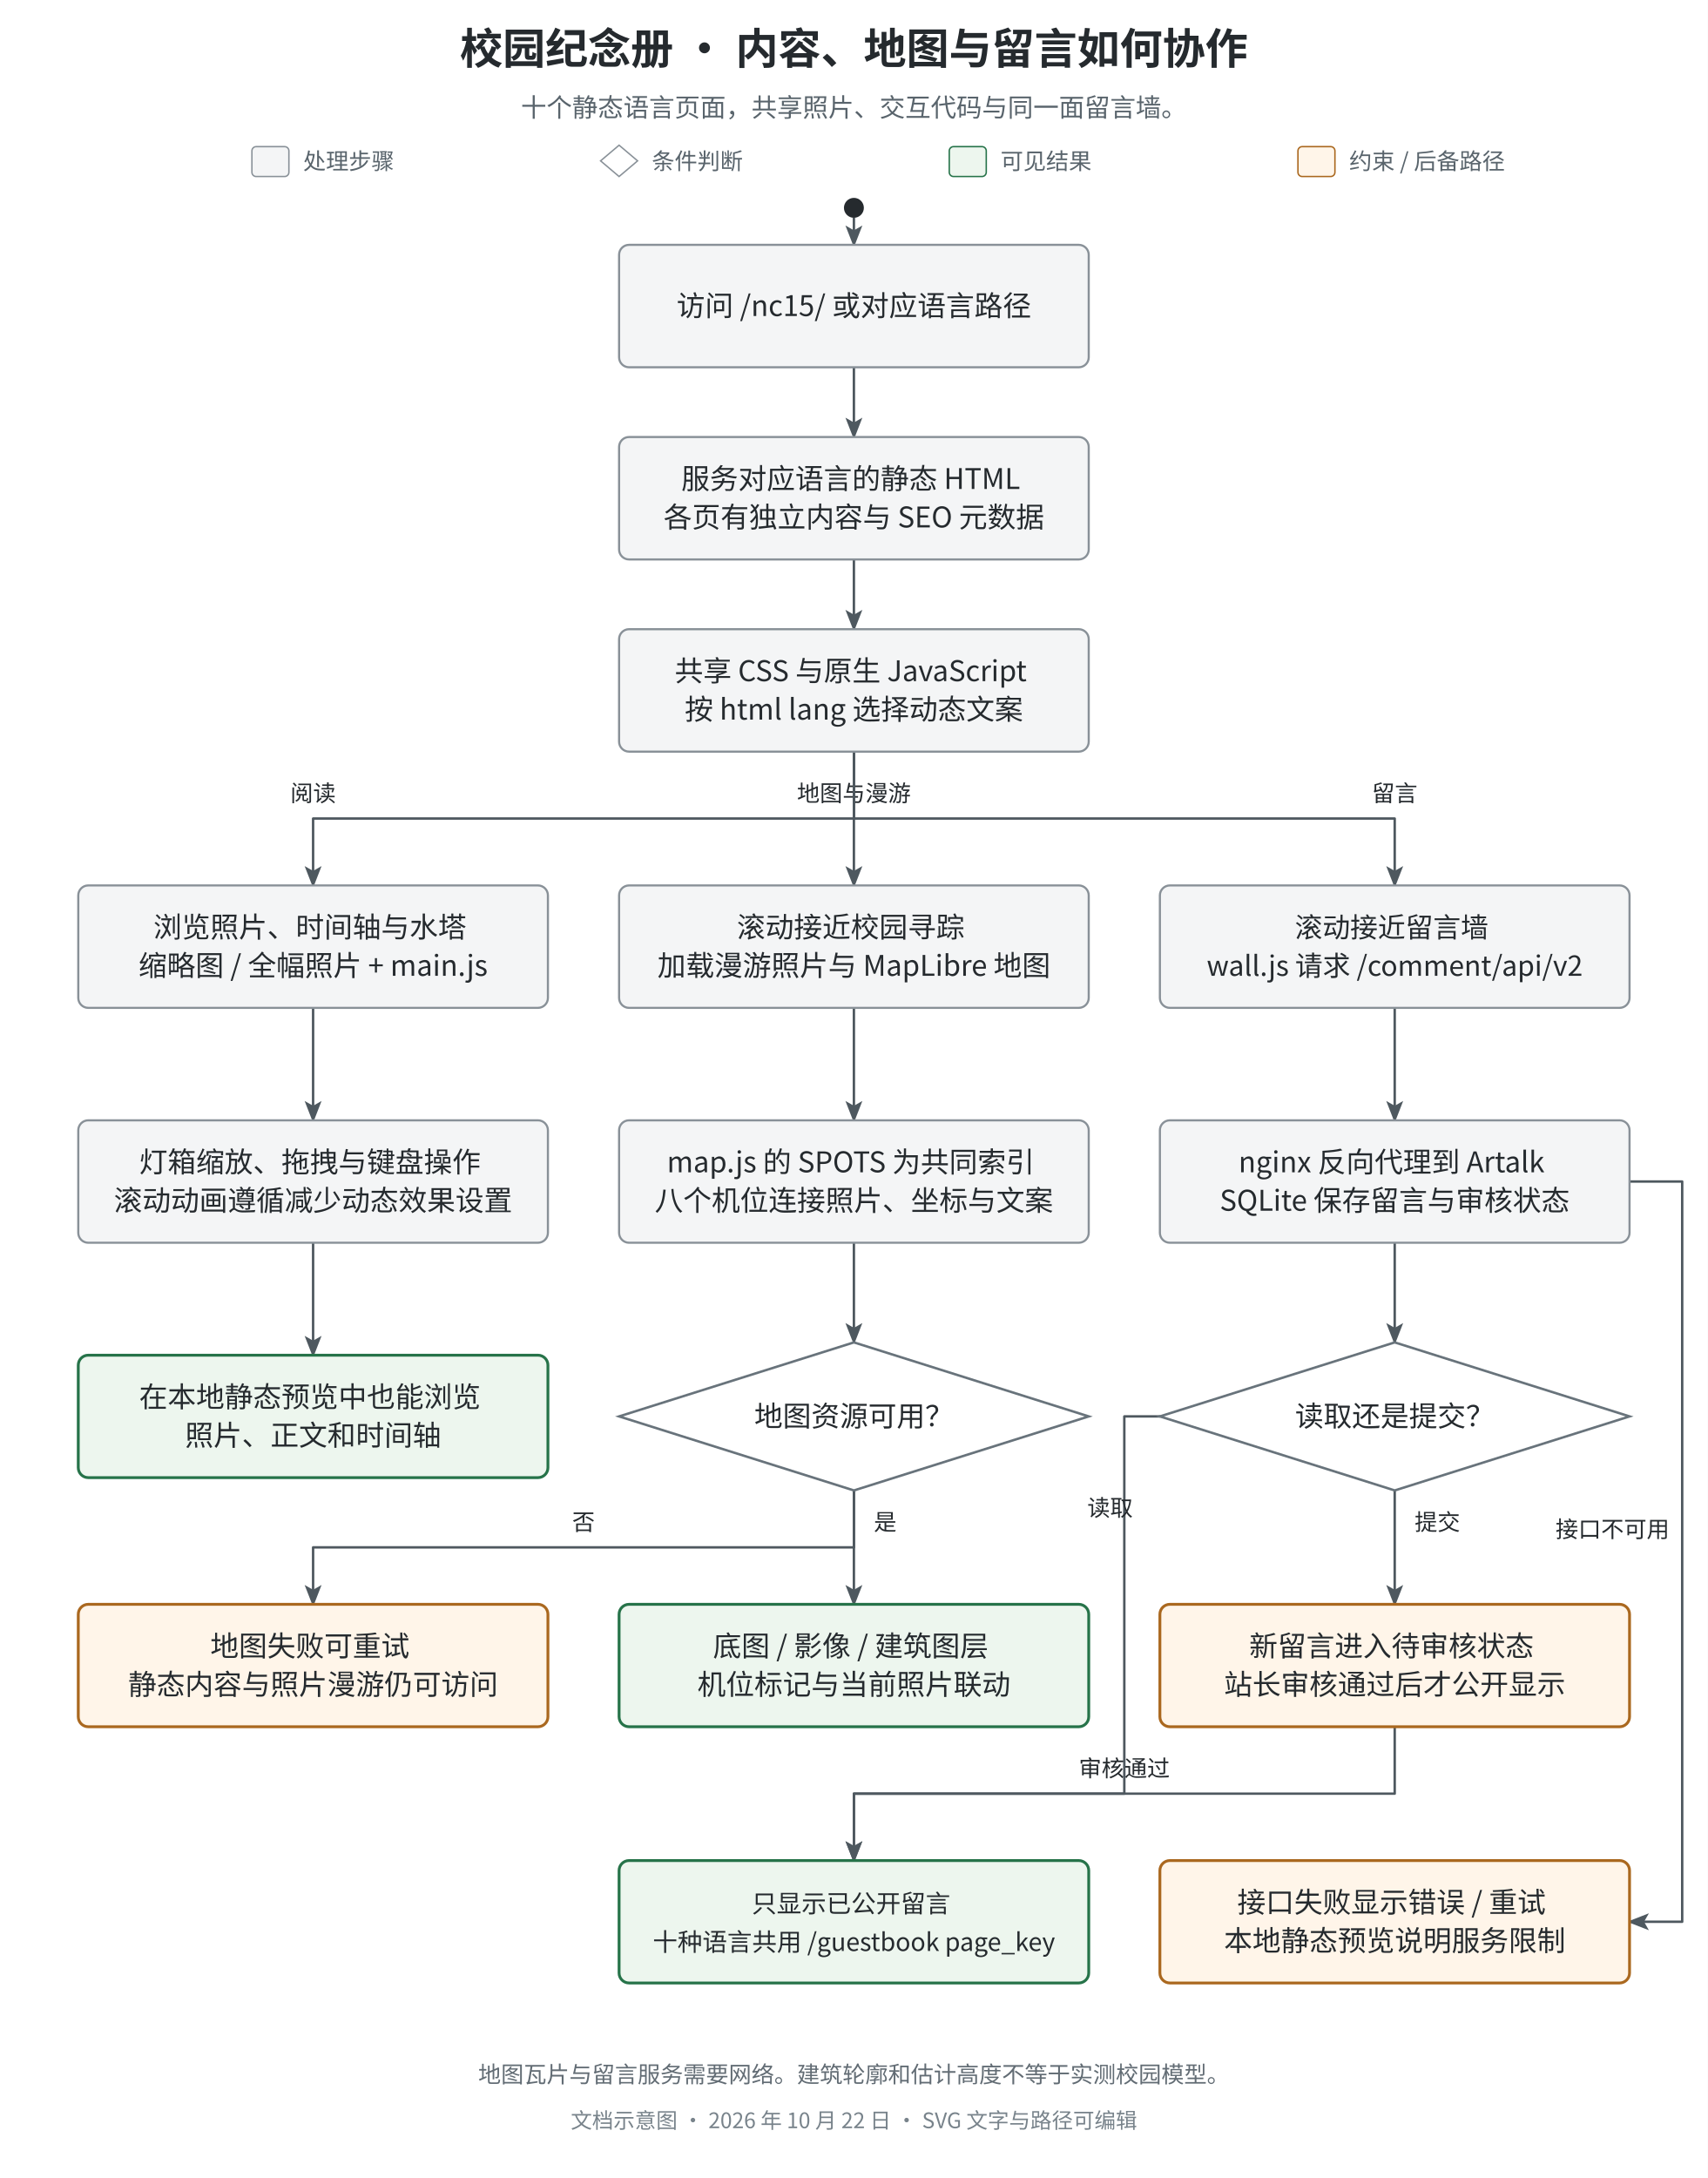
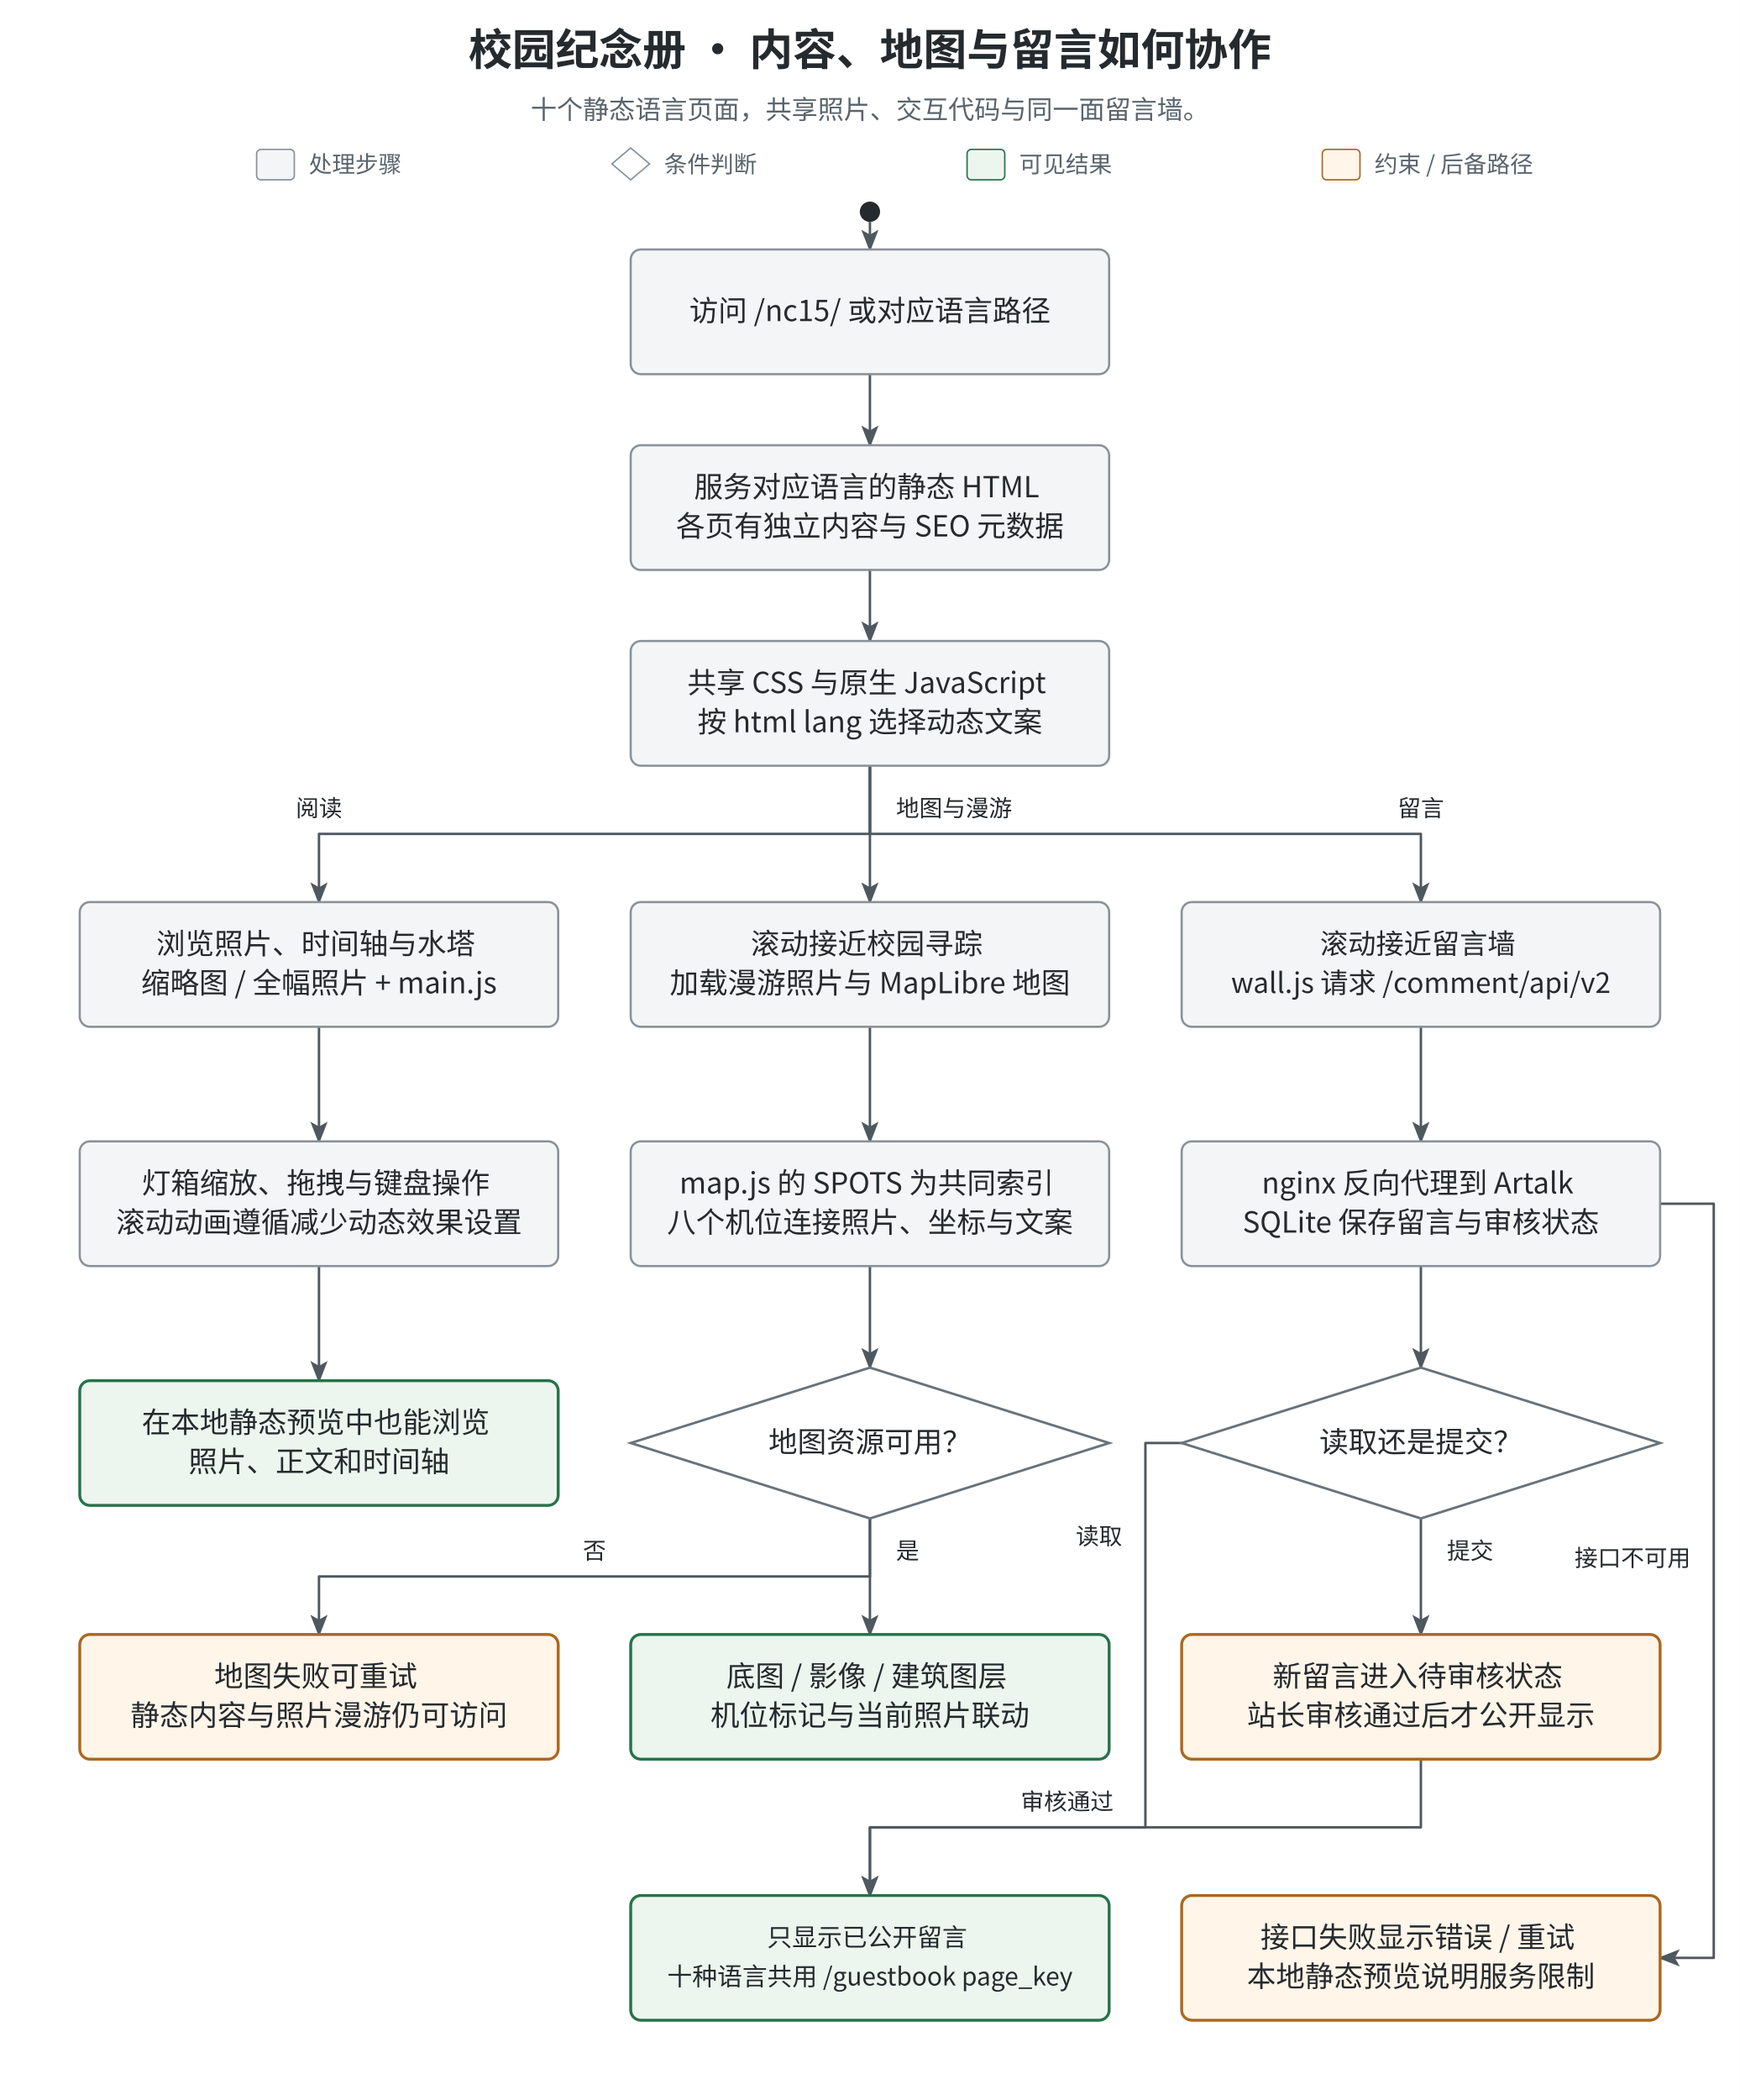
- <svg xmlns="http://www.w3.org/2000/svg" width="1200" height="1530" viewBox="0 0 1200 1530" role="img" aria-labelledby="title description" xml:lang="zh">
+ <svg xmlns="http://www.w3.org/2000/svg" width="1200" height="1448" viewBox="0 0 1200 1448" role="img" aria-labelledby="title description" xml:lang="zh">
  <defs>
    <marker id="arrow" markerWidth="9" markerHeight="7" refX="8" refY="3.5" orient="auto">
      <path d="M 0 0 L 9 3.5 L 0 7 L 2 3.5 Z" fill="#4e585f" />
    </marker>
  </defs>
-   <rect width="1200" height="1530" fill="#ffffff" />
+   <rect width="1200" height="1448" fill="#ffffff" />
  <g font-family="Segoe UI, Microsoft YaHei, Noto Sans CJK SC, Arial, sans-serif">
-     <path d="M 600 258 V 282.5 H 600 V 307" fill="none" stroke="#4e585f" stroke-width="1.7" stroke-linecap="round" stroke-linejoin="round" marker-end="url(#arrow)" />
-     <path d="M 600 393 V 417.5 H 600 V 442" fill="none" stroke="#4e585f" stroke-width="1.7" stroke-linecap="round" stroke-linejoin="round" marker-end="url(#arrow)" />
-     <path d="M 600 528 V 575 H 220 V 622" fill="none" stroke="#4e585f" stroke-width="1.7" stroke-linecap="round" stroke-linejoin="round" marker-end="url(#arrow)" />
-     <text x="220" y="563" text-anchor="middle" font-size="16" font-weight="400" fill="#252a2e">
+     <path data-edge="entry-html" d="M 600 258 V 282.5 H 600 V 307" fill="none" stroke="#4e585f" stroke-width="1.7" stroke-linecap="round" stroke-linejoin="round" marker-end="url(#arrow)" />
+     <path data-edge="html-shared" d="M 600 393 V 417.5 H 600 V 442" fill="none" stroke="#4e585f" stroke-width="1.7" stroke-linecap="round" stroke-linejoin="round" marker-end="url(#arrow)" />
+     <path data-edge="shared-photos" d="M 600 528 V 575 H 220 V 622" fill="none" stroke="#4e585f" stroke-width="1.7" stroke-linecap="round" stroke-linejoin="round" marker-end="url(#arrow)" />
+     <path data-edge="shared-tour" d="M 600 528 V 575 H 600 V 622" fill="none" stroke="#4e585f" stroke-width="1.7" stroke-linecap="round" stroke-linejoin="round" marker-end="url(#arrow)" />
+     <path data-edge="shared-wall" d="M 600 528 V 575 H 980 V 622" fill="none" stroke="#4e585f" stroke-width="1.7" stroke-linecap="round" stroke-linejoin="round" marker-end="url(#arrow)" />
+     <path data-edge="photos-lightbox" d="M 220 708 V 747.5 H 220 V 787" fill="none" stroke="#4e585f" stroke-width="1.7" stroke-linecap="round" stroke-linejoin="round" marker-end="url(#arrow)" />
+     <path data-edge="lightbox-photoresult" d="M 220 873 V 912.5 H 220 V 952" fill="none" stroke="#4e585f" stroke-width="1.7" stroke-linecap="round" stroke-linejoin="round" marker-end="url(#arrow)" />
+     <path data-edge="tour-spots" d="M 600 708 V 747.5 H 600 V 787" fill="none" stroke="#4e585f" stroke-width="1.7" stroke-linecap="round" stroke-linejoin="round" marker-end="url(#arrow)" />
+     <path data-edge="spots-mapok" d="M 600 873 V 908 H 600 V 943" fill="none" stroke="#4e585f" stroke-width="1.7" stroke-linecap="round" stroke-linejoin="round" marker-end="url(#arrow)" />
+     <path data-edge="mapok-mapresult" d="M 600 1047 V 1087 H 600 V 1127" fill="none" stroke="#4e585f" stroke-width="1.7" stroke-linecap="round" stroke-linejoin="round" marker-end="url(#arrow)" />
+     <path data-edge="mapok-mapfallback" d="M 600 1047 V 1087 H 220 V 1127" fill="none" stroke="#4e585f" stroke-width="1.7" stroke-linecap="round" stroke-linejoin="round" marker-end="url(#arrow)" />
+     <path data-edge="wall-artalk" d="M 980 708 V 747.5 H 980 V 787" fill="none" stroke="#4e585f" stroke-width="1.7" stroke-linecap="round" stroke-linejoin="round" marker-end="url(#arrow)" />
+     <path data-edge="artalk-action" d="M 980 873 V 908 H 980 V 943" fill="none" stroke="#4e585f" stroke-width="1.7" stroke-linecap="round" stroke-linejoin="round" marker-end="url(#arrow)" />
+     <path data-edge="action-moderate" d="M 980 1047 V 1087 H 980 V 1127" fill="none" stroke="#4e585f" stroke-width="1.7" stroke-linecap="round" stroke-linejoin="round" marker-end="url(#arrow)" />
+     <path data-edge="action-readwall" d="M 815 995 H 790 V 1260 H 600 V 1307" fill="none" stroke="#4e585f" stroke-width="1.7" stroke-linecap="round" stroke-linejoin="round" marker-end="url(#arrow)" />
+     <path data-edge="moderate-readwall" d="M 980 1213 V 1260 H 600 V 1307" fill="none" stroke="#4e585f" stroke-width="1.7" stroke-linecap="round" stroke-linejoin="round" marker-end="url(#arrow)" />
+     <path data-edge="artalk-wallfail" d="M 1145 830 H 1182 V 1350 H 1145" fill="none" stroke="#4e585f" stroke-width="1.7" stroke-linecap="round" stroke-linejoin="round" marker-end="url(#arrow)" />
+     <circle cx="600" cy="146" r="7" fill="#252a2e" />
+     <path d="M 600 153 V 172" stroke="#4e585f" stroke-width="1.7" marker-end="url(#arrow)" />
+     <g data-node="entry" data-kind="process" data-cx="600" data-cy="215" data-half-height="43">
+       <rect x="435" y="172" width="330" height="86" rx="7" fill="#f4f5f6" stroke="#899198" stroke-width="1.5" />
+       <text data-node-label="entry" x="600" y="221.4" text-anchor="middle" font-size="20" font-weight="400" fill="#252a2e">
+         <tspan x="600" dy="0">访问 /nc15/ 或对应语言路径</tspan>
+       </text>
+     </g>
+     <g data-node="html" data-kind="process" data-cx="600" data-cy="350" data-half-height="43">
+       <rect x="435" y="307" width="330" height="86" rx="7" fill="#f4f5f6" stroke="#899198" stroke-width="1.5" />
+       <text data-node-label="html" x="600" y="342.9" text-anchor="middle" font-size="20" font-weight="400" fill="#252a2e">
+         <tspan x="600" dy="0">服务对应语言的静态 HTML</tspan>
+         <tspan x="600" dy="27">各页有独立内容与 SEO 元数据</tspan>
+       </text>
+     </g>
+     <g data-node="shared" data-kind="process" data-cx="600" data-cy="485" data-half-height="43">
+       <rect x="435" y="442" width="330" height="86" rx="7" fill="#f4f5f6" stroke="#899198" stroke-width="1.5" />
+       <text data-node-label="shared" x="600" y="477.9" text-anchor="middle" font-size="20" font-weight="400" fill="#252a2e">
+         <tspan x="600" dy="0">共享 CSS 与原生 JavaScript</tspan>
+         <tspan x="600" dy="27">按 html lang 选择动态文案</tspan>
+       </text>
+     </g>
+     <g data-node="photos" data-kind="process" data-cx="220" data-cy="665" data-half-height="43">
+       <rect x="55" y="622" width="330" height="86" rx="7" fill="#f4f5f6" stroke="#899198" stroke-width="1.5" />
+       <text data-node-label="photos" x="220" y="657.9" text-anchor="middle" font-size="20" font-weight="400" fill="#252a2e">
+         <tspan x="220" dy="0">浏览照片、时间轴与水塔</tspan>
+         <tspan x="220" dy="27">缩略图 / 全幅照片 + main.js</tspan>
+       </text>
+     </g>
+     <g data-node="tour" data-kind="process" data-cx="600" data-cy="665" data-half-height="43">
+       <rect x="435" y="622" width="330" height="86" rx="7" fill="#f4f5f6" stroke="#899198" stroke-width="1.5" />
+       <text data-node-label="tour" x="600" y="657.9" text-anchor="middle" font-size="20" font-weight="400" fill="#252a2e">
+         <tspan x="600" dy="0">滚动接近校园寻踪</tspan>
+         <tspan x="600" dy="27">加载漫游照片与 MapLibre 地图</tspan>
+       </text>
+     </g>
+     <g data-node="wall" data-kind="process" data-cx="980" data-cy="665" data-half-height="43">
+       <rect x="815" y="622" width="330" height="86" rx="7" fill="#f4f5f6" stroke="#899198" stroke-width="1.5" />
+       <text data-node-label="wall" x="980" y="657.66" text-anchor="middle" font-size="19.25" font-weight="400" fill="#252a2e">
+         <tspan x="980" dy="0">滚动接近留言墙</tspan>
+         <tspan x="980" dy="27">wall.js 请求 /comment/api/v2</tspan>
+       </text>
+     </g>
+     <g data-node="lightbox" data-kind="process" data-cx="220" data-cy="830" data-half-height="43">
+       <rect x="55" y="787" width="330" height="86" rx="7" fill="#f4f5f6" stroke="#899198" stroke-width="1.5" />
+       <text data-node-label="lightbox" x="220" y="822.9" text-anchor="middle" font-size="20" font-weight="400" fill="#252a2e">
+         <tspan x="220" dy="0">灯箱缩放、拖拽与键盘操作</tspan>
+         <tspan x="220" dy="27">滚动动画遵循减少动态效果设置</tspan>
+       </text>
+     </g>
+     <g data-node="spots" data-kind="process" data-cx="600" data-cy="830" data-half-height="43">
+       <rect x="435" y="787" width="330" height="86" rx="7" fill="#f4f5f6" stroke="#899198" stroke-width="1.5" />
+       <text data-node-label="spots" x="600" y="822.9" text-anchor="middle" font-size="20" font-weight="400" fill="#252a2e">
+         <tspan x="600" dy="0">map.js 的 SPOTS 为共同索引</tspan>
+         <tspan x="600" dy="27">八个机位连接照片、坐标与文案</tspan>
+       </text>
+     </g>
+     <g data-node="artalk" data-kind="process" data-cx="980" data-cy="830" data-half-height="43">
+       <rect x="815" y="787" width="330" height="86" rx="7" fill="#f4f5f6" stroke="#899198" stroke-width="1.5" />
+       <text data-node-label="artalk" x="980" y="822.9" text-anchor="middle" font-size="20" font-weight="400" fill="#252a2e">
+         <tspan x="980" dy="0">nginx 反向代理到 Artalk</tspan>
+         <tspan x="980" dy="27">SQLite 保存留言与审核状态</tspan>
+       </text>
+     </g>
+     <g data-node="photoresult" data-kind="result" data-cx="220" data-cy="995" data-half-height="43">
+       <rect x="55" y="952" width="330" height="86" rx="7" fill="#edf6ee" stroke="#267349" stroke-width="2" />
+       <text data-node-label="photoresult" x="220" y="987.9" text-anchor="middle" font-size="20" font-weight="400" fill="#252a2e">
+         <tspan x="220" dy="0">在本地静态预览中也能浏览</tspan>
+         <tspan x="220" dy="27">照片、正文和时间轴</tspan>
+       </text>
+     </g>
+     <g data-node="mapok" data-kind="decision" data-cx="600" data-cy="995" data-half-height="52">
+       <path d="M 600 943 L 765 995 L 600 1047 L 435 995 Z" fill="#ffffff" stroke="#68737b" stroke-width="1.7" />
+       <text data-node-label="mapok" x="600" y="1001.4" text-anchor="middle" font-size="20" font-weight="500" fill="#252a2e">
+         <tspan x="600" dy="0">地图资源可用？</tspan>
+       </text>
+     </g>
+     <g data-node="action" data-kind="decision" data-cx="980" data-cy="995" data-half-height="52">
+       <path d="M 980 943 L 1145 995 L 980 1047 L 815 995 Z" fill="#ffffff" stroke="#68737b" stroke-width="1.7" />
+       <text data-node-label="action" x="980" y="1001.4" text-anchor="middle" font-size="20" font-weight="500" fill="#252a2e">
+         <tspan x="980" dy="0">读取还是提交？</tspan>
+       </text>
+     </g>
+     <g data-node="mapfallback" data-kind="guard" data-cx="220" data-cy="1170" data-half-height="43">
+       <rect x="55" y="1127" width="330" height="86" rx="7" fill="#fff5e9" stroke="#aa681f" stroke-width="2" />
+       <text data-node-label="mapfallback" x="220" y="1162.9" text-anchor="middle" font-size="20" font-weight="400" fill="#252a2e">
+         <tspan x="220" dy="0">地图失败可重试</tspan>
+         <tspan x="220" dy="27">静态内容与照片漫游仍可访问</tspan>
+       </text>
+     </g>
+     <g data-node="mapresult" data-kind="result" data-cx="600" data-cy="1170" data-half-height="43">
+       <rect x="435" y="1127" width="330" height="86" rx="7" fill="#edf6ee" stroke="#267349" stroke-width="2" />
+       <text data-node-label="mapresult" x="600" y="1162.9" text-anchor="middle" font-size="20" font-weight="400" fill="#252a2e">
+         <tspan x="600" dy="0">底图 / 影像 / 建筑图层</tspan>
+         <tspan x="600" dy="27">机位标记与当前照片联动</tspan>
+       </text>
+     </g>
+     <g data-node="moderate" data-kind="guard" data-cx="980" data-cy="1170" data-half-height="43">
+       <rect x="815" y="1127" width="330" height="86" rx="7" fill="#fff5e9" stroke="#aa681f" stroke-width="2" />
+       <text data-node-label="moderate" x="980" y="1162.9" text-anchor="middle" font-size="20" font-weight="400" fill="#252a2e">
+         <tspan x="980" dy="0">新留言进入待审核状态</tspan>
+         <tspan x="980" dy="27">站长审核通过后才公开显示</tspan>
+       </text>
+     </g>
+     <g data-node="readwall" data-kind="result" data-cx="600" data-cy="1350" data-half-height="43">
+       <rect x="435" y="1307" width="330" height="86" rx="7" fill="#edf6ee" stroke="#267349" stroke-width="2" />
+       <text data-node-label="readwall" x="600" y="1342.02" text-anchor="middle" font-size="17.25" font-weight="400" fill="#252a2e">
+         <tspan x="600" dy="0">只显示已公开留言</tspan>
+         <tspan x="600" dy="27">十种语言共用 /guestbook page_key</tspan>
+       </text>
+     </g>
+     <g data-node="wallfail" data-kind="guard" data-cx="980" data-cy="1350" data-half-height="43">
+       <rect x="815" y="1307" width="330" height="86" rx="7" fill="#fff5e9" stroke="#aa681f" stroke-width="2" />
+       <text data-node-label="wallfail" x="980" y="1342.9" text-anchor="middle" font-size="20" font-weight="400" fill="#252a2e">
+         <tspan x="980" dy="0">接口失败显示错误 / 重试</tspan>
+         <tspan x="980" dy="27">本地静态预览说明服务限制</tspan>
+       </text>
+     </g>
+     <text data-edge-label="shared-photos" x="220" y="563" text-anchor="middle" font-size="16" font-weight="400" fill="#252a2e">
      <tspan x="220" dy="0">阅读</tspan>
    </text>
-     <path d="M 600 528 V 575 H 600 V 622" fill="none" stroke="#4e585f" stroke-width="1.7" stroke-linecap="round" stroke-linejoin="round" marker-end="url(#arrow)" />
-     <text x="600" y="563" text-anchor="middle" font-size="16" font-weight="400" fill="#252a2e">
-       <tspan x="600" dy="0">地图与漫游</tspan>
+     <text data-edge-label="shared-tour" x="618" y="563" text-anchor="start" font-size="16" font-weight="400" fill="#252a2e">
+       <tspan x="618" dy="0">地图与漫游</tspan>
    </text>
-     <path d="M 600 528 V 575 H 980 V 622" fill="none" stroke="#4e585f" stroke-width="1.7" stroke-linecap="round" stroke-linejoin="round" marker-end="url(#arrow)" />
-     <text x="980" y="563" text-anchor="middle" font-size="16" font-weight="400" fill="#252a2e">
+     <text data-edge-label="shared-wall" x="980" y="563" text-anchor="middle" font-size="16" font-weight="400" fill="#252a2e">
      <tspan x="980" dy="0">留言</tspan>
    </text>
-     <path d="M 220 708 V 747.5 H 220 V 787" fill="none" stroke="#4e585f" stroke-width="1.7" stroke-linecap="round" stroke-linejoin="round" marker-end="url(#arrow)" />
-     <path d="M 220 873 V 912.5 H 220 V 952" fill="none" stroke="#4e585f" stroke-width="1.7" stroke-linecap="round" stroke-linejoin="round" marker-end="url(#arrow)" />
-     <path d="M 600 708 V 747.5 H 600 V 787" fill="none" stroke="#4e585f" stroke-width="1.7" stroke-linecap="round" stroke-linejoin="round" marker-end="url(#arrow)" />
-     <path d="M 600 873 V 908 H 600 V 943" fill="none" stroke="#4e585f" stroke-width="1.7" stroke-linecap="round" stroke-linejoin="round" marker-end="url(#arrow)" />
-     <path d="M 600 1047 V 1087 H 600 V 1127" fill="none" stroke="#4e585f" stroke-width="1.7" stroke-linecap="round" stroke-linejoin="round" marker-end="url(#arrow)" />
-     <text x="614" y="1075" text-anchor="start" font-size="16" font-weight="400" fill="#252a2e">
-       <tspan x="614" dy="0">是</tspan>
+     <text data-edge-label="mapok-mapresult" x="618" y="1075" text-anchor="start" font-size="16" font-weight="400" fill="#252a2e">
+       <tspan x="618" dy="0">是</tspan>
    </text>
-     <path d="M 600 1047 V 1087 H 220 V 1127" fill="none" stroke="#4e585f" stroke-width="1.7" stroke-linecap="round" stroke-linejoin="round" marker-end="url(#arrow)" />
-     <text x="410" y="1075" text-anchor="middle" font-size="16" font-weight="400" fill="#252a2e">
+     <text data-edge-label="mapok-mapfallback" x="410" y="1075" text-anchor="middle" font-size="16" font-weight="400" fill="#252a2e">
      <tspan x="410" dy="0">否</tspan>
    </text>
-     <path d="M 980 708 V 747.5 H 980 V 787" fill="none" stroke="#4e585f" stroke-width="1.7" stroke-linecap="round" stroke-linejoin="round" marker-end="url(#arrow)" />
-     <path d="M 980 873 V 908 H 980 V 943" fill="none" stroke="#4e585f" stroke-width="1.7" stroke-linecap="round" stroke-linejoin="round" marker-end="url(#arrow)" />
-     <path d="M 980 1047 V 1087 H 980 V 1127" fill="none" stroke="#4e585f" stroke-width="1.7" stroke-linecap="round" stroke-linejoin="round" marker-end="url(#arrow)" />
-     <text x="994" y="1075" text-anchor="start" font-size="16" font-weight="400" fill="#252a2e">
-       <tspan x="994" dy="0">提交</tspan>
+     <text data-edge-label="action-moderate" x="998" y="1075" text-anchor="start" font-size="16" font-weight="400" fill="#252a2e">
+       <tspan x="998" dy="0">提交</tspan>
    </text>
-     <path d="M 815 995 H 790 V 1260 H 600 V 1307" fill="none" stroke="#4e585f" stroke-width="1.7" stroke-linecap="round" stroke-linejoin="round" marker-end="url(#arrow)" />
-     <text x="780" y="1065" text-anchor="middle" font-size="16" font-weight="400" fill="#252a2e">
-       <tspan x="780" dy="0">读取</tspan>
+     <text data-edge-label="action-readwall" x="774" y="1065" text-anchor="end" font-size="16" font-weight="400" fill="#252a2e">
+       <tspan x="774" dy="0">读取</tspan>
    </text>
-     <path d="M 980 1213 V 1260 H 600 V 1307" fill="none" stroke="#4e585f" stroke-width="1.7" stroke-linecap="round" stroke-linejoin="round" marker-end="url(#arrow)" />
-     <text x="790" y="1248" text-anchor="middle" font-size="16" font-weight="400" fill="#252a2e">
-       <tspan x="790" dy="0">审核通过</tspan>
+     <text data-edge-label="moderate-readwall" x="768" y="1248" text-anchor="end" font-size="16" font-weight="400" fill="#252a2e">
+       <tspan x="768" dy="0">审核通过</tspan>
    </text>
-     <path d="M 1145 830 H 1182 V 1350 H 1145" fill="none" stroke="#4e585f" stroke-width="1.7" stroke-linecap="round" stroke-linejoin="round" marker-end="url(#arrow)" />
-     <text x="1173" y="1080" text-anchor="end" font-size="16" font-weight="400" fill="#252a2e">
-       <tspan x="1173" dy="0">接口不可用</tspan>
-     </text>
-     <circle cx="600" cy="146" r="7" fill="#252a2e" />
-     <path d="M 600 153 V 172" stroke="#4e585f" stroke-width="1.7" marker-end="url(#arrow)" />
-     <rect x="435" y="172" width="330" height="86" rx="7" fill="#f4f5f6" stroke="#899198" stroke-width="1.5" />
-     <text x="600" y="222" text-anchor="middle" font-size="20" font-weight="400" fill="#252a2e">
-       <tspan x="600" dy="0">访问 /nc15/ 或对应语言路径</tspan>
-     </text>
-     <rect x="435" y="307" width="330" height="86" rx="7" fill="#f4f5f6" stroke="#899198" stroke-width="1.5" />
-     <text x="600" y="343.5" text-anchor="middle" font-size="20" font-weight="400" fill="#252a2e">
-       <tspan x="600" dy="0">服务对应语言的静态 HTML</tspan>
-       <tspan x="600" dy="27">各页有独立内容与 SEO 元数据</tspan>
-     </text>
-     <rect x="435" y="442" width="330" height="86" rx="7" fill="#f4f5f6" stroke="#899198" stroke-width="1.5" />
-     <text x="600" y="478.5" text-anchor="middle" font-size="20" font-weight="400" fill="#252a2e">
-       <tspan x="600" dy="0">共享 CSS 与原生 JavaScript</tspan>
-       <tspan x="600" dy="27">按 html lang 选择动态文案</tspan>
-     </text>
-     <rect x="55" y="622" width="330" height="86" rx="7" fill="#f4f5f6" stroke="#899198" stroke-width="1.5" />
-     <text x="220" y="658.5" text-anchor="middle" font-size="20" font-weight="400" fill="#252a2e">
-       <tspan x="220" dy="0">浏览照片、时间轴与水塔</tspan>
-       <tspan x="220" dy="27">缩略图 / 全幅照片 + main.js</tspan>
-     </text>
-     <rect x="435" y="622" width="330" height="86" rx="7" fill="#f4f5f6" stroke="#899198" stroke-width="1.5" />
-     <text x="600" y="658.5" text-anchor="middle" font-size="20" font-weight="400" fill="#252a2e">
-       <tspan x="600" dy="0">滚动接近校园寻踪</tspan>
-       <tspan x="600" dy="27">加载漫游照片与 MapLibre 地图</tspan>
-     </text>
-     <rect x="815" y="622" width="330" height="86" rx="7" fill="#f4f5f6" stroke="#899198" stroke-width="1.5" />
-     <text x="980" y="658.5" text-anchor="middle" font-size="19.43" font-weight="400" fill="#252a2e">
-       <tspan x="980" dy="0">滚动接近留言墙</tspan>
-       <tspan x="980" dy="27">wall.js 请求 /comment/api/v2</tspan>
-     </text>
-     <rect x="55" y="787" width="330" height="86" rx="7" fill="#f4f5f6" stroke="#899198" stroke-width="1.5" />
-     <text x="220" y="823.5" text-anchor="middle" font-size="20" font-weight="400" fill="#252a2e">
-       <tspan x="220" dy="0">灯箱缩放、拖拽与键盘操作</tspan>
-       <tspan x="220" dy="27">滚动动画遵循减少动态效果设置</tspan>
-     </text>
-     <rect x="435" y="787" width="330" height="86" rx="7" fill="#f4f5f6" stroke="#899198" stroke-width="1.5" />
-     <text x="600" y="823.5" text-anchor="middle" font-size="20" font-weight="400" fill="#252a2e">
-       <tspan x="600" dy="0">map.js 的 SPOTS 为共同索引</tspan>
-       <tspan x="600" dy="27">八个机位连接照片、坐标与文案</tspan>
-     </text>
-     <rect x="815" y="787" width="330" height="86" rx="7" fill="#f4f5f6" stroke="#899198" stroke-width="1.5" />
-     <text x="980" y="823.5" text-anchor="middle" font-size="20" font-weight="400" fill="#252a2e">
-       <tspan x="980" dy="0">nginx 反向代理到 Artalk</tspan>
-       <tspan x="980" dy="27">SQLite 保存留言与审核状态</tspan>
-     </text>
-     <rect x="55" y="952" width="330" height="86" rx="7" fill="#edf6ee" stroke="#267349" stroke-width="2" />
-     <text x="220" y="988.5" text-anchor="middle" font-size="20" font-weight="400" fill="#252a2e">
-       <tspan x="220" dy="0">在本地静态预览中也能浏览</tspan>
-       <tspan x="220" dy="27">照片、正文和时间轴</tspan>
-     </text>
-     <path d="M 600 943 L 765 995 L 600 1047 L 435 995 Z" fill="#ffffff" stroke="#68737b" stroke-width="1.7" />
-     <text x="600" y="1002" text-anchor="middle" font-size="20" font-weight="500" fill="#252a2e">
-       <tspan x="600" dy="0">地图资源可用？</tspan>
-     </text>
-     <path d="M 980 943 L 1145 995 L 980 1047 L 815 995 Z" fill="#ffffff" stroke="#68737b" stroke-width="1.7" />
-     <text x="980" y="1002" text-anchor="middle" font-size="20" font-weight="500" fill="#252a2e">
-       <tspan x="980" dy="0">读取还是提交？</tspan>
-     </text>
-     <rect x="55" y="1127" width="330" height="86" rx="7" fill="#fff5e9" stroke="#aa681f" stroke-width="2" />
-     <text x="220" y="1163.5" text-anchor="middle" font-size="20" font-weight="400" fill="#252a2e">
-       <tspan x="220" dy="0">地图失败可重试</tspan>
-       <tspan x="220" dy="27">静态内容与照片漫游仍可访问</tspan>
-     </text>
-     <rect x="435" y="1127" width="330" height="86" rx="7" fill="#edf6ee" stroke="#267349" stroke-width="2" />
-     <text x="600" y="1163.5" text-anchor="middle" font-size="20" font-weight="400" fill="#252a2e">
-       <tspan x="600" dy="0">底图 / 影像 / 建筑图层</tspan>
-       <tspan x="600" dy="27">机位标记与当前照片联动</tspan>
-     </text>
-     <rect x="815" y="1127" width="330" height="86" rx="7" fill="#fff5e9" stroke="#aa681f" stroke-width="2" />
-     <text x="980" y="1163.5" text-anchor="middle" font-size="20" font-weight="400" fill="#252a2e">
-       <tspan x="980" dy="0">新留言进入待审核状态</tspan>
-       <tspan x="980" dy="27">站长审核通过后才公开显示</tspan>
-     </text>
-     <rect x="435" y="1307" width="330" height="86" rx="7" fill="#edf6ee" stroke="#267349" stroke-width="2" />
-     <text x="600" y="1343.5" text-anchor="middle" font-size="17.44" font-weight="400" fill="#252a2e">
-       <tspan x="600" dy="0">只显示已公开留言</tspan>
-       <tspan x="600" dy="27">十种语言共用 /guestbook page_key</tspan>
-     </text>
-     <rect x="815" y="1307" width="330" height="86" rx="7" fill="#fff5e9" stroke="#aa681f" stroke-width="2" />
-     <text x="980" y="1343.5" text-anchor="middle" font-size="20" font-weight="400" fill="#252a2e">
-       <tspan x="980" dy="0">接口失败显示错误 / 重试</tspan>
-       <tspan x="980" dy="27">本地静态预览说明服务限制</tspan>
+     <text data-edge-label="artalk-wallfail" x="1166" y="1080" text-anchor="end" font-size="16" font-weight="400" fill="#252a2e">
+       <tspan x="1166" dy="0">接口不可用</tspan>
    </text>
    <text x="600" y="45" text-anchor="middle" font-size="30" font-weight="600" fill="#252a2e">
      <tspan x="600" dy="0">校园纪念册 · 内容、地图与留言如何协作</tspan>
    </text>
    <text x="600" y="82" text-anchor="middle" font-size="18" font-weight="400" fill="#59646c">
      <tspan x="600" dy="0">十个静态语言页面，共享照片、交互代码与同一面留言墙。</tspan>
    </text>
    <rect x="177" y="103" width="26" height="21" rx="3" fill="#f4f5f6" stroke="#899198" />
    <text x="213" y="119" text-anchor="start" font-size="16" font-weight="400" fill="#59646c">
      <tspan x="213" dy="0">处理步骤</tspan>
    </text>
    <path d="M 435 102 l 13 11 l -13 11 l -13 -11 Z" fill="white" stroke="#899198" />
    <text x="458" y="119" text-anchor="start" font-size="16" font-weight="400" fill="#59646c">
      <tspan x="458" dy="0">条件判断</tspan>
    </text>
    <rect x="667" y="103" width="26" height="21" rx="3" fill="#edf6ee" stroke="#267349" />
    <text x="703" y="119" text-anchor="start" font-size="16" font-weight="400" fill="#59646c">
      <tspan x="703" dy="0">可见结果</tspan>
    </text>
    <rect x="912" y="103" width="26" height="21" rx="3" fill="#fff5e9" stroke="#aa681f" />
    <text x="948" y="119" text-anchor="start" font-size="16" font-weight="400" fill="#59646c">
      <tspan x="948" dy="0">约束 / 后备路径</tspan>
    </text>
-     <text x="600" y="1463" text-anchor="middle" font-size="16" font-weight="400" fill="#626c74">
-       <tspan x="600" dy="0">地图瓦片与留言服务需要网络。建筑轮廓和估计高度不等于实测校园模型。</tspan>
-     </text>
-     <text x="600" y="1495" text-anchor="middle" font-size="15" font-weight="400" fill="#78838b">
-       <tspan x="600" dy="0">文档示意图 · 2026 年 10 月 22 日 · SVG 文字与路径可编辑</tspan>
-     </text>
  </g>
</svg>
